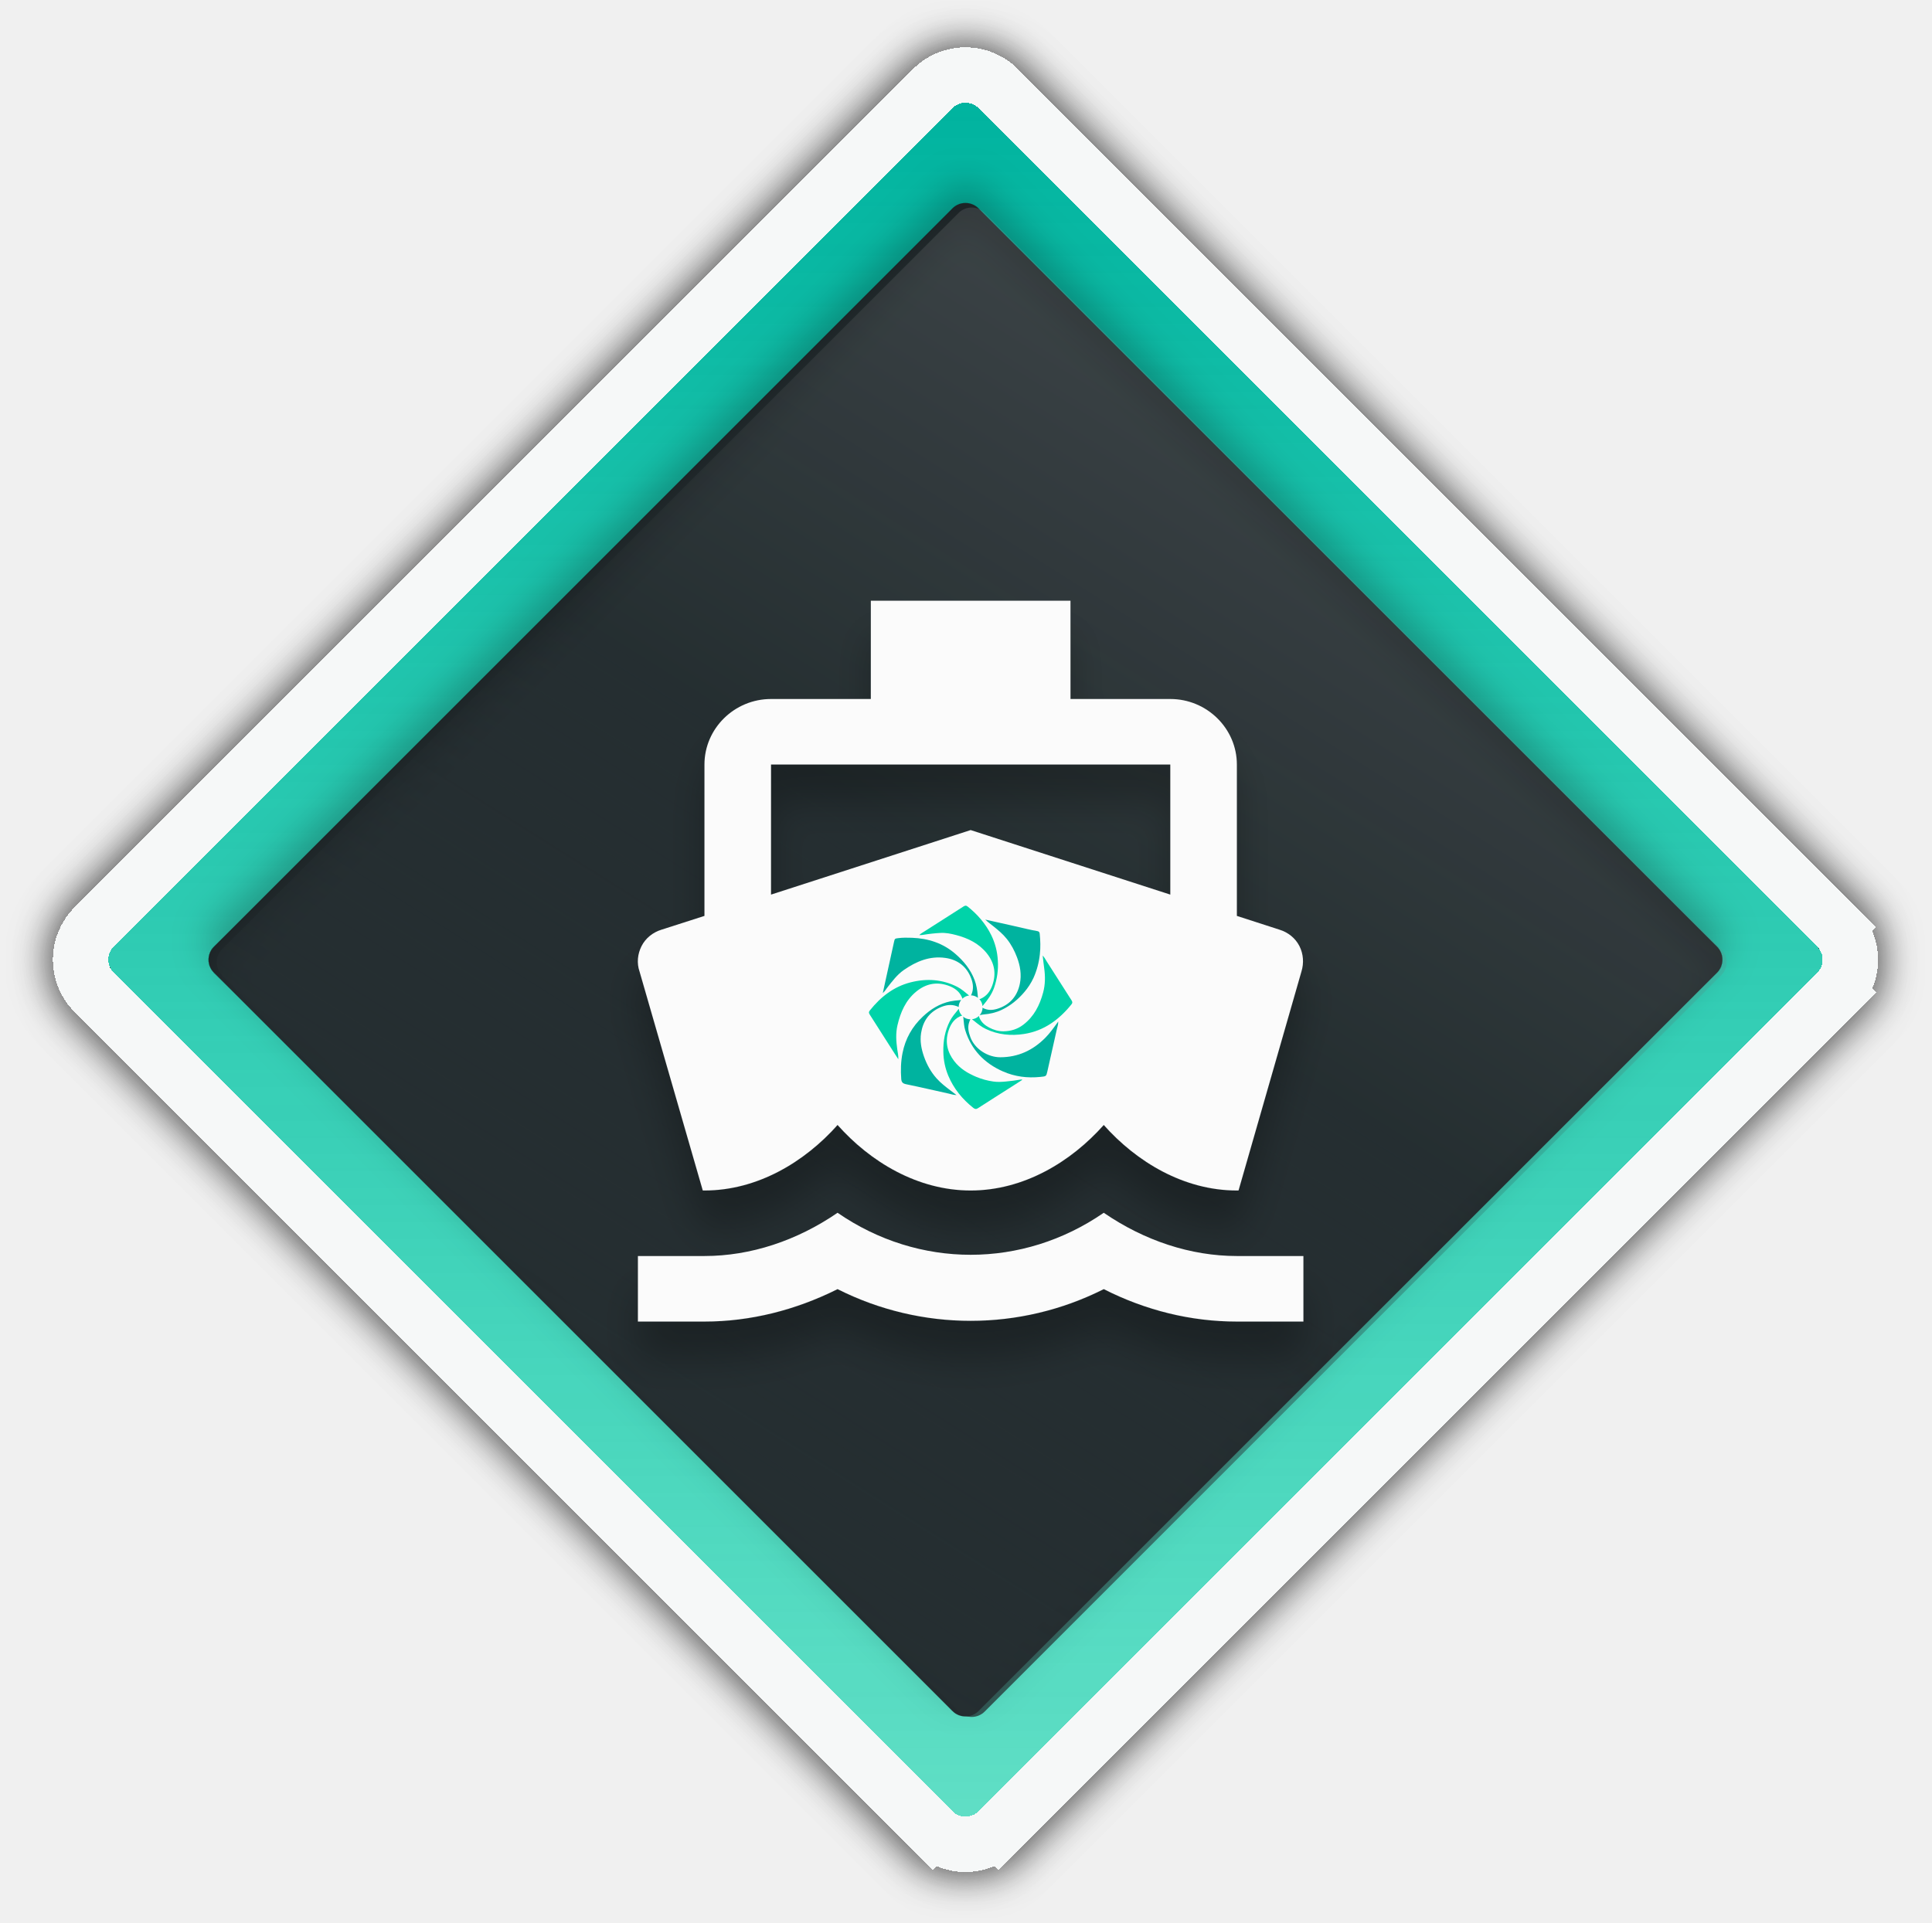
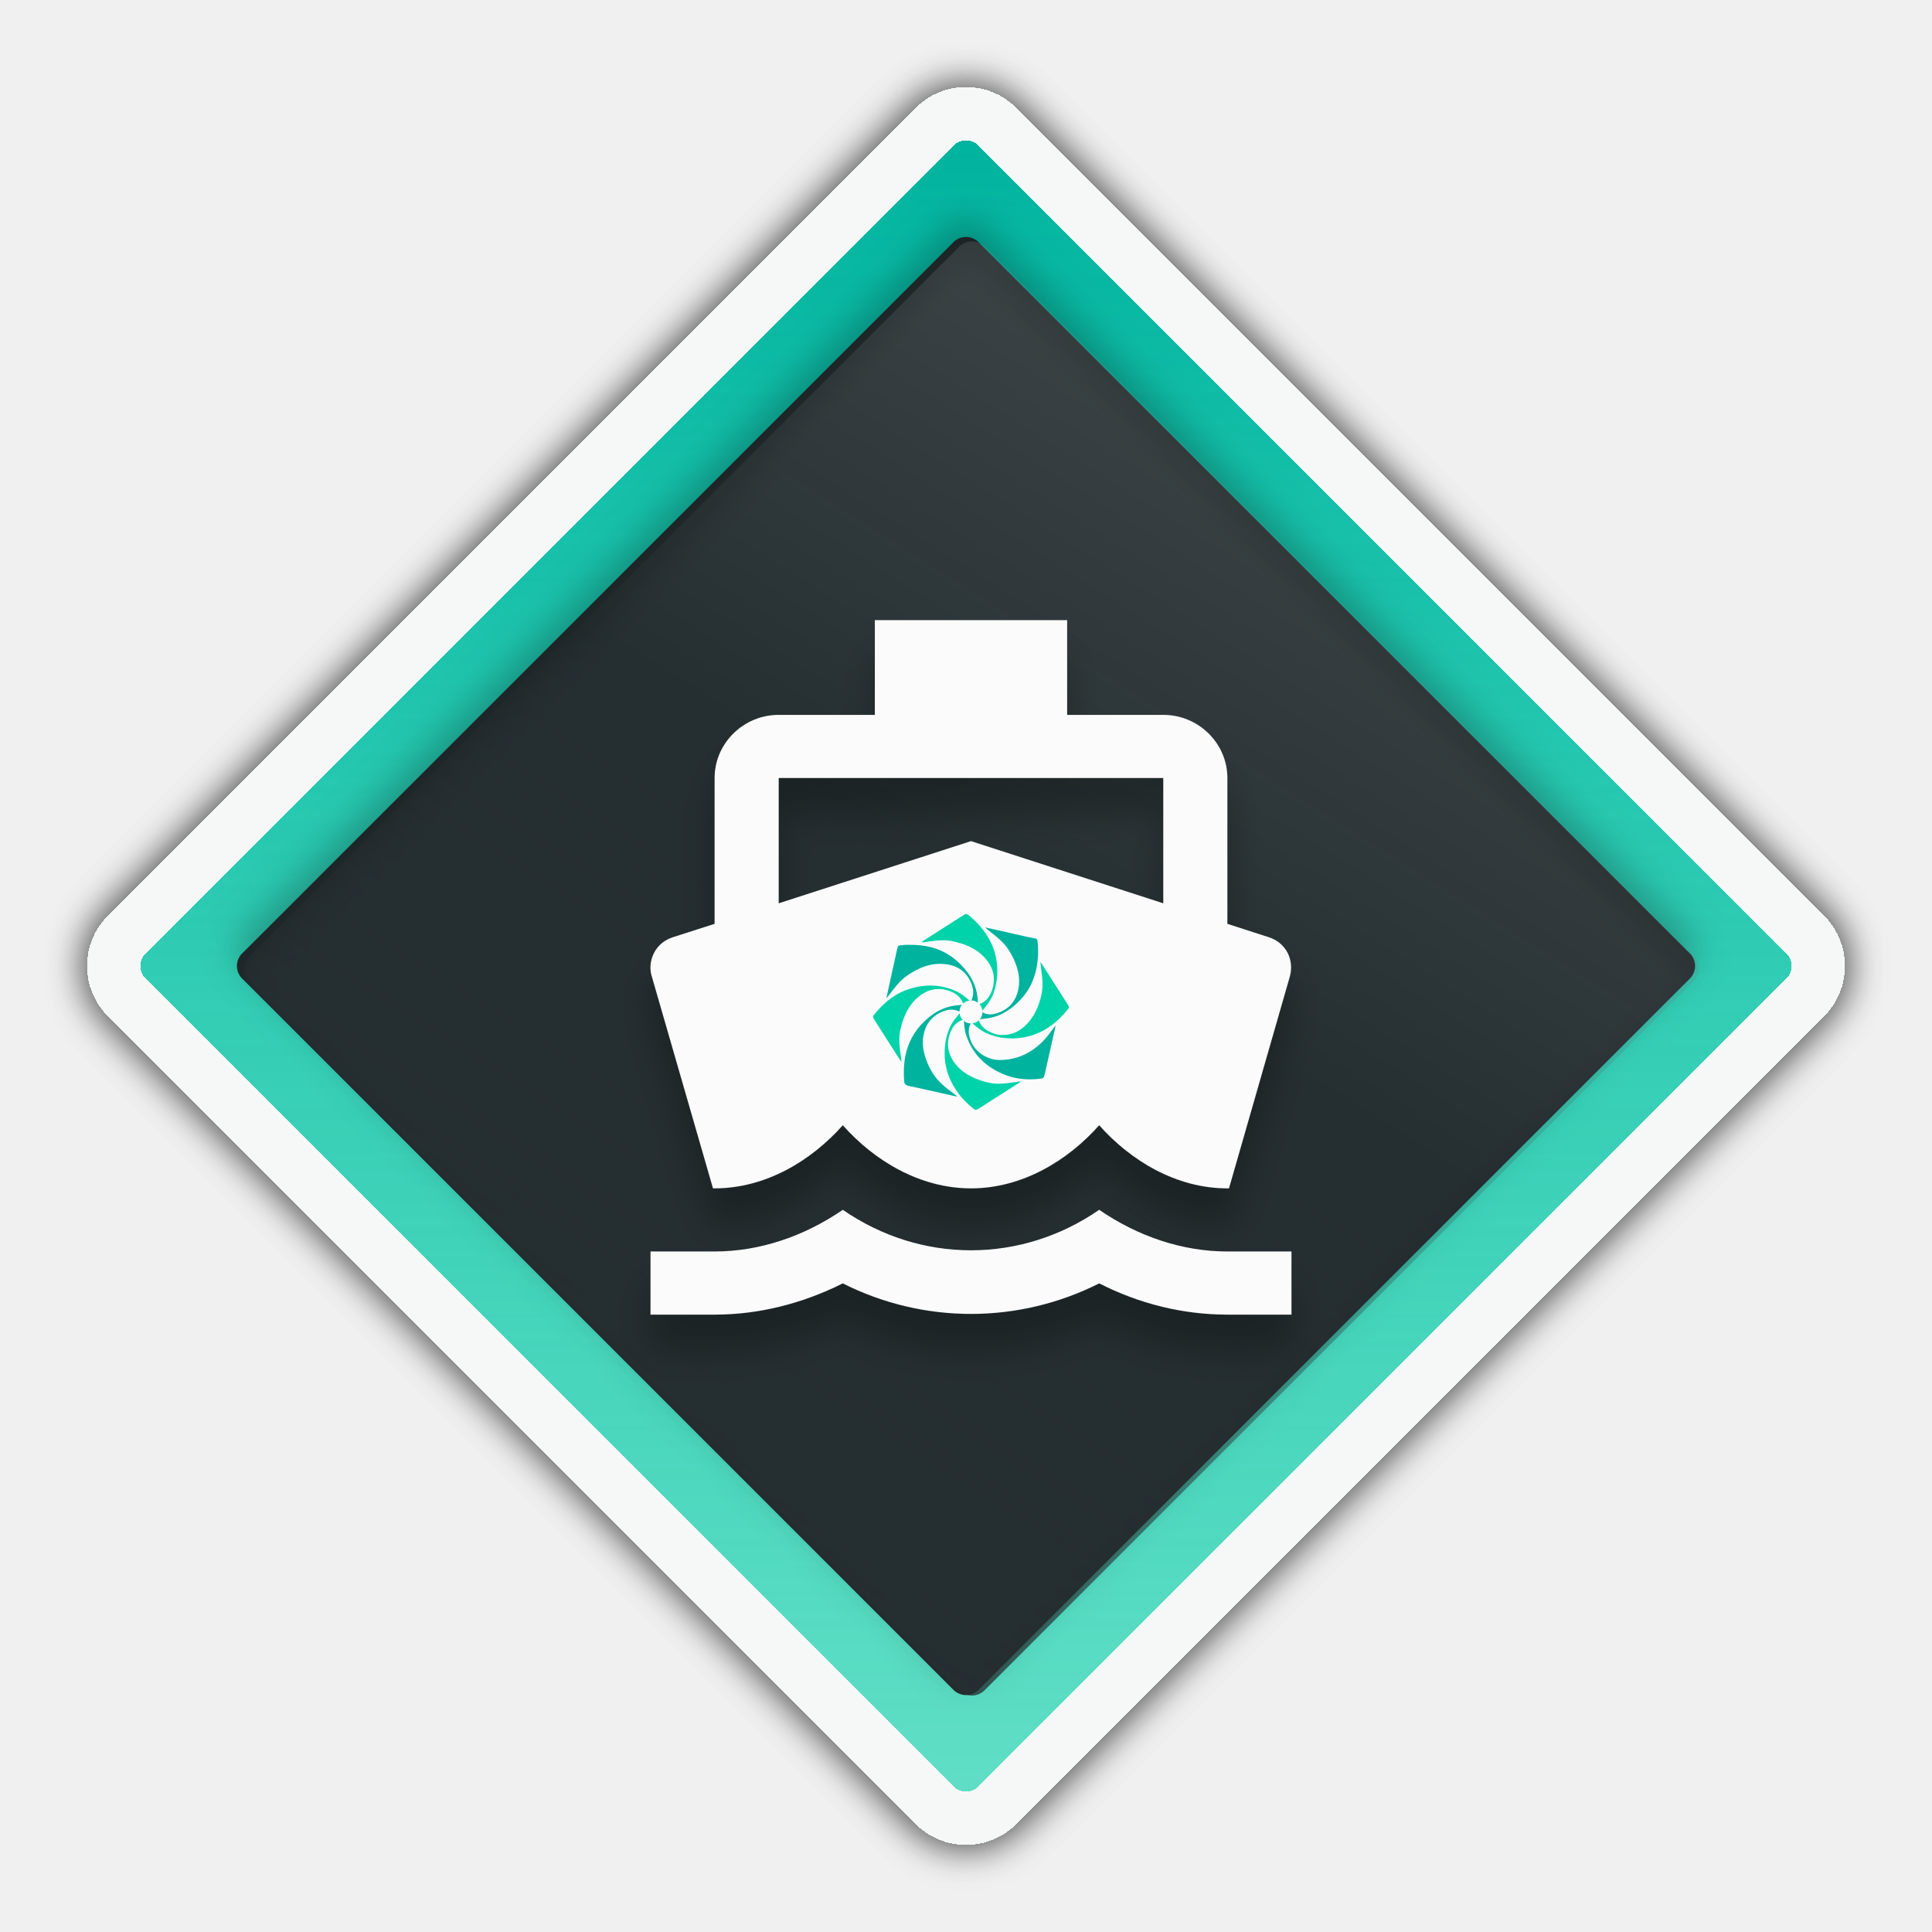
- <svg xmlns="http://www.w3.org/2000/svg" width="209" height="208" viewBox="0 0 209 208" fill="none">
-   <g filter="url(#filter0_dddd_16209_38782)">
-     <path d="M105.857 195.984C105.076 196.765 103.81 196.765 103.029 195.984L12.301 105.256C11.52 104.475 11.52 103.209 12.301 102.427L103.029 11.699C103.81 10.918 105.076 10.918 105.857 11.699L196.586 102.427C197.367 103.209 197.367 104.475 196.586 105.256L105.857 195.984Z" fill="url(#paint0_linear_16209_38782)" shape-rendering="crispEdges" />
-     <path d="M100.908 198.106L103.018 195.995L100.908 198.106C102.86 200.058 106.026 200.058 107.979 198.106L105.863 195.99L107.979 198.106L198.707 107.377L196.602 105.272L198.707 107.377C200.66 105.425 200.66 102.259 198.707 100.306L196.591 102.422L198.707 100.306L107.979 9.578C106.026 7.625 102.86 7.625 100.908 9.578L10.179 100.306C8.227 102.259 8.227 105.425 10.179 107.377L100.908 198.106Z" stroke="#F6F8F8" stroke-width="6" shape-rendering="crispEdges" />
+ <svg xmlns="http://www.w3.org/2000/svg" width="217" height="217" viewBox="0 0 217 217" fill="none">
+   <g filter="url(#filter0_dddd_17940_5113)">
+     <path d="M109.914 200.64C109.133 201.422 107.867 201.422 107.086 200.64L16.357 109.912C15.576 109.131 15.576 107.865 16.357 107.084L107.086 16.355C107.867 15.574 109.133 15.574 109.914 16.355L200.643 107.084C201.424 107.865 201.424 109.131 200.643 109.912L109.914 200.64Z" fill="url(#paint0_linear_17940_5113)" shape-rendering="crispEdges" />
+     <path d="M14.236 112.033L104.964 202.762C106.917 204.714 110.083 204.714 112.036 202.762L202.764 112.033C204.716 110.081 204.716 106.915 202.764 104.962L112.036 14.234C110.083 12.281 106.917 12.281 104.964 14.234L14.236 104.962C12.284 106.915 12.284 110.081 14.236 112.033Z" stroke="#F6F8F8" stroke-width="6" shape-rendering="crispEdges" />
  </g>
-   <g filter="url(#filter1_di_16209_38782)">
-     <path d="M105.857 185.14C105.076 185.922 103.81 185.922 103.029 185.14L23.148 105.259C22.367 104.478 22.367 103.212 23.148 102.431L103.029 22.55C103.81 21.769 105.076 21.769 105.857 22.55L185.739 102.431C186.52 103.212 186.52 104.478 185.739 105.259L105.857 185.14Z" fill="#252E31" />
+   <g filter="url(#filter1_di_17940_5113)">
+     <path d="M109.914 189.797C109.133 190.578 107.867 190.578 107.086 189.797L27.205 109.916C26.424 109.134 26.424 107.868 27.205 107.087L107.086 27.206C107.867 26.425 109.133 26.425 109.914 27.206L189.795 107.087C190.576 107.868 190.576 109.134 189.795 109.916L109.914 189.797Z" fill="#252E31" />
  </g>
-   <path d="M103.699 23.039C104.48 22.258 105.746 22.258 106.527 23.039L186.192 102.704C186.973 103.485 186.973 104.751 186.192 105.532L106.527 185.197C105.746 185.978 104.48 185.978 103.699 185.197L24.034 105.532C23.253 104.751 23.253 103.485 24.034 102.704L103.699 23.039Z" fill="url(#paint1_linear_16209_38782)" />
-   <g filter="url(#filter2_d_16209_38782)">
-     <path d="M133.801 135.909C128.797 135.909 123.794 134.243 119.402 131.229C110.619 137.292 99.389 137.292 90.606 131.229C86.214 134.243 81.211 135.909 76.207 135.909H69.008V143H76.207C81.175 143 86.07 141.759 90.606 139.49C99.677 144.064 110.331 144.064 119.402 139.49C123.938 141.795 128.833 143 133.801 143H141V135.909H133.801ZM76.027 128.818H76.207C81.967 128.818 87.078 125.698 90.606 121.727C94.133 125.698 99.245 128.818 105.004 128.818C110.763 128.818 115.875 125.698 119.402 121.727C122.93 125.698 128.041 128.818 133.801 128.818H133.981L140.784 105.135C141.072 104.213 141 103.22 140.568 102.369C140.136 101.518 139.344 100.88 138.408 100.596L133.801 99.107V82.727C133.801 78.827 130.561 75.636 126.602 75.636H115.803V65H94.205V75.636H83.407C79.447 75.636 76.207 78.827 76.207 82.727V99.107L71.564 100.596C70.628 100.88 69.836 101.518 69.404 102.369C68.972 103.22 68.864 104.213 69.188 105.135L76.027 128.818ZM83.407 82.727H126.602V96.803L105.004 89.818L83.407 96.803V82.727Z" fill="#FBFBFB" />
+   <path d="M107.756 27.695C108.537 26.914 109.803 26.914 110.584 27.695L190.249 107.36C191.03 108.141 191.03 109.408 190.249 110.189L110.584 189.853C109.803 190.634 108.537 190.634 107.756 189.853L28.091 110.189C27.31 109.408 27.31 108.141 28.091 107.36L107.756 27.695Z" fill="url(#paint1_linear_17940_5113)" />
+   <g filter="url(#filter2_d_17940_5113)">
+     <path d="M137.857 140.565C132.854 140.565 127.851 138.899 123.459 135.885C114.676 141.948 103.445 141.948 94.662 135.885C90.271 138.899 85.268 140.565 80.264 140.565H73.065V147.656H80.264C85.232 147.656 90.127 146.415 94.662 144.146C103.733 148.72 114.388 148.72 123.459 144.146C127.995 146.451 132.89 147.656 137.857 147.656H145.057V140.565H137.857ZM80.084 133.474H80.264C86.023 133.474 91.135 130.354 94.662 126.384C98.19 130.354 103.302 133.474 109.061 133.474C114.82 133.474 119.932 130.354 123.459 126.384C126.987 130.354 132.098 133.474 137.857 133.474H138.037L144.841 109.791C145.129 108.869 145.057 107.876 144.625 107.025C144.193 106.174 143.401 105.536 142.465 105.253L137.857 103.764V87.383C137.857 83.484 134.618 80.293 130.658 80.293H119.86V69.656H98.262V80.293H87.463C83.504 80.293 80.264 83.484 80.264 87.383V103.764L75.621 105.253C74.685 105.536 73.893 106.174 73.461 107.025C73.029 107.876 72.921 108.869 73.245 109.791L80.084 133.474ZM87.463 87.383H130.658V101.459L109.061 94.474L87.463 101.459V87.383Z" fill="#FBFBFB" />
  </g>
-   <g clip-path="url(#clip0_16209_38782)">
-     <path d="M108.913 101.596C109.395 102.197 109.748 102.871 110.018 103.588C110.366 104.511 110.525 105.472 110.326 106.446C110.059 107.754 109.295 108.675 108.016 109.117C107.52 109.289 107.004 109.358 106.492 109.143C106.421 109.118 106.355 109.082 106.295 109.036C106.288 109.341 106.173 109.634 105.971 109.862C106.038 109.832 106.109 109.812 106.182 109.802C106.253 109.789 106.327 109.779 106.396 109.772C107.08 109.716 107.738 109.571 108.363 109.272C109.327 108.81 110.135 108.151 110.821 107.336C111.213 106.879 111.542 106.37 111.797 105.824C112.159 105.019 112.391 104.162 112.486 103.284C112.574 102.528 112.55 101.785 112.474 101.036C112.456 100.855 112.378 100.78 112.216 100.751C111.798 100.677 111.38 100.593 110.97 100.494C109.896 100.233 108.814 100.011 107.738 99.763C107.355 99.673 106.971 99.593 106.587 99.508C106.869 99.776 107.171 99.997 107.464 100.231C107.983 100.645 108.495 101.071 108.913 101.596Z" fill="#00B39F" />
-     <path d="M97.093 110.909C97.422 109.524 97.966 108.253 99.091 107.316C100.115 106.463 101.275 106.197 102.553 106.641C103.198 106.864 103.751 107.225 104.045 107.882C104.074 107.94 104.095 108.002 104.107 108.066C104.307 107.874 104.564 107.752 104.839 107.718C104.822 107.707 104.805 107.695 104.786 107.679C104.393 107.363 104.02 107.019 103.564 106.787C101.944 105.961 100.242 105.854 98.512 106.295C96.678 106.761 95.26 107.875 94.096 109.34C93.966 109.505 93.976 109.611 94.084 109.777C94.986 111.182 95.88 112.592 96.776 114C96.895 114.187 97.017 114.37 97.18 114.616C97.197 114.201 97.109 113.869 97.063 113.535C96.94 112.657 96.885 111.782 97.093 110.909Z" fill="#00D3A9" />
-     <path d="M99.854 101.157C100.477 101.053 101.106 100.983 101.737 100.949C102.309 100.917 102.868 101.03 103.424 101.175C104.734 101.518 105.908 102.091 106.77 103.177C107.592 104.212 107.79 105.374 107.348 106.619C107.123 107.255 106.741 107.784 106.09 108.071C106.045 108.093 105.996 108.106 105.946 108.11C106.141 108.318 106.262 108.584 106.289 108.868C106.319 108.821 106.352 108.776 106.389 108.735C106.866 108.167 107.298 107.571 107.545 106.86C107.87 105.928 108.006 104.94 107.944 103.954C107.897 102.99 107.653 102.046 107.229 101.18C106.621 99.951 105.745 98.941 104.675 98.09C104.515 97.963 104.4 97.978 104.233 98.085C102.856 98.971 101.47 99.845 100.092 100.727C99.878 100.864 99.648 100.983 99.442 101.177C99.58 101.186 99.718 101.179 99.854 101.157Z" fill="#00D3A9" />
-     <path d="M95.983 106.864C96.525 106.178 97.043 105.468 97.772 104.961C99.121 104.024 100.578 103.418 102.254 103.651C103.603 103.84 104.579 104.577 105.066 105.878C105.275 106.437 105.341 107.015 105.096 107.592C105.08 107.631 105.06 107.668 105.036 107.702C105.314 107.709 105.581 107.806 105.799 107.977C105.793 107.958 105.789 107.939 105.785 107.919C105.773 107.849 105.772 107.775 105.767 107.704C105.724 107.135 105.631 106.577 105.426 106.038C104.993 104.896 104.251 103.99 103.336 103.202C101.986 102.039 100.396 101.54 98.65 101.473C98.154 101.455 97.657 101.449 97.16 101.514C96.818 101.559 96.792 101.563 96.718 101.9C96.4 103.357 96.08 104.813 95.758 106.269C95.675 106.648 95.594 107.028 95.5 107.461C95.72 107.262 95.836 107.049 95.983 106.864Z" fill="#00B39F" />
-     <path d="M115.919 108.244C115.013 106.832 114.117 105.414 113.212 104.002C113.092 103.815 112.997 103.606 112.796 103.398C112.853 103.891 112.895 104.32 112.956 104.746C113.082 105.635 113.081 106.517 112.846 107.391C112.477 108.766 111.863 109.987 110.707 110.875C110.074 111.363 109.342 111.584 108.555 111.594C108.003 111.601 107.478 111.441 106.99 111.18C106.564 110.951 106.202 110.654 105.987 110.207C105.92 110.066 105.891 109.98 105.912 109.923C105.705 110.13 105.433 110.26 105.141 110.292C105.217 110.341 105.29 110.395 105.358 110.454C105.763 110.783 106.167 111.112 106.643 111.339C107.969 111.97 109.37 112.104 110.796 111.879C112.947 111.541 114.577 110.331 115.914 108.67C116.036 108.517 116.021 108.402 115.919 108.244Z" fill="#00D3A9" />
-     <path d="M113.068 112.307C111.736 113.648 110.137 114.397 108.214 114.403C106.872 114.406 105.452 113.525 104.975 112.232C104.778 111.697 104.647 111.154 104.85 110.589C104.904 110.44 104.94 110.345 104.981 110.297C104.69 110.294 104.408 110.192 104.182 110.008C104.206 110.08 104.221 110.155 104.225 110.231C104.268 110.645 104.29 111.065 104.413 111.464C105.074 113.596 106.494 115.054 108.5 115.937C109.782 116.502 111.146 116.674 112.548 116.528C113.175 116.463 113.178 116.474 113.303 115.925C113.647 114.408 113.993 112.892 114.327 111.373C114.383 111.118 114.484 110.865 114.479 110.535C114.401 110.642 114.358 110.698 114.318 110.755C113.929 111.293 113.536 111.837 113.068 112.307Z" fill="#00B39F" />
-     <path d="M101.315 116.685C100.703 115.998 100.265 115.204 99.961 114.343C99.672 113.52 99.502 112.673 99.64 111.791C99.841 110.51 100.49 109.553 101.687 109.018C102.265 108.758 102.877 108.635 103.508 108.877C103.577 108.9 103.643 108.931 103.705 108.97C103.71 108.692 103.806 108.423 103.976 108.203C103.925 108.213 103.874 108.22 103.822 108.223C103.478 108.245 103.137 108.288 102.799 108.354C101.631 108.602 100.662 109.213 99.811 110.019C98.675 111.091 97.943 112.394 97.636 113.933C97.45 114.868 97.424 115.805 97.495 116.753C97.522 117.118 97.673 117.249 98.039 117.323C99.569 117.634 101.089 117.998 102.615 118.33C102.875 118.387 103.13 118.484 103.474 118.494C103.224 118.301 103.03 118.154 102.835 118.006C102.3 117.598 101.764 117.189 101.315 116.685Z" fill="#00B39F" />
-     <path d="M110.439 116.812C109.895 116.909 109.347 116.975 108.8 117.028C108.352 117.072 107.896 117.094 107.456 117.028C106.82 116.939 106.198 116.768 105.605 116.521C104.682 116.135 103.846 115.624 103.226 114.819C102.477 113.846 102.224 112.762 102.593 111.579C102.802 110.909 103.146 110.312 103.823 109.987C103.944 109.93 104.027 109.903 104.085 109.911C103.882 109.708 103.752 109.442 103.717 109.156C103.687 109.2 103.655 109.241 103.621 109.281C103.309 109.658 102.99 110.03 102.764 110.469C102.219 111.53 102.02 112.658 102.05 113.845C102.066 114.721 102.246 115.586 102.582 116.395C103.168 117.794 104.101 118.933 105.284 119.875C105.469 120.023 105.602 120.038 105.808 119.904C107 119.132 108.202 118.374 109.4 117.611C109.797 117.358 110.192 117.104 110.593 116.846C110.573 116.827 110.548 116.813 110.521 116.807C110.493 116.801 110.465 116.803 110.439 116.812Z" fill="#00D3A9" />
+   <g clip-path="url(#clip0_17940_5113)">
+     <path d="M112.97 106.252C113.452 106.853 113.804 107.528 114.074 108.244C114.423 109.168 114.582 110.128 114.383 111.103C114.116 112.41 113.351 113.331 112.073 113.774C111.577 113.945 111.061 114.015 110.548 113.8C110.478 113.775 110.411 113.739 110.352 113.693C110.345 113.998 110.23 114.29 110.028 114.518C110.095 114.488 110.166 114.468 110.239 114.458C110.309 114.445 110.384 114.435 110.452 114.429C111.136 114.372 111.795 114.227 112.42 113.928C113.384 113.466 114.191 112.807 114.878 111.992C115.27 111.535 115.599 111.026 115.854 110.48C116.216 109.675 116.448 108.818 116.542 107.941C116.631 107.184 116.607 106.442 116.531 105.692C116.513 105.511 116.435 105.436 116.272 105.407C115.855 105.333 115.437 105.25 115.027 105.15C113.953 104.889 112.87 104.668 111.795 104.419C111.412 104.329 111.028 104.249 110.644 104.164C110.926 104.433 111.228 104.654 111.52 104.888C112.039 105.301 112.551 105.727 112.97 106.252Z" fill="#00B39F" />
+     <path d="M101.149 115.565C101.479 114.18 102.023 112.909 103.148 111.972C104.172 111.119 105.332 110.853 106.61 111.297C107.255 111.52 107.808 111.882 108.102 112.538C108.131 112.596 108.152 112.658 108.164 112.722C108.364 112.53 108.621 112.408 108.896 112.375C108.879 112.363 108.862 112.351 108.842 112.335C108.45 112.02 108.077 111.676 107.621 111.443C106.001 110.617 104.298 110.51 102.569 110.951C100.734 111.418 99.317 112.531 98.153 113.997C98.023 114.161 98.033 114.267 98.141 114.434C99.043 115.838 99.936 117.248 100.833 118.657C100.951 118.843 101.074 119.027 101.237 119.273C101.254 118.857 101.166 118.525 101.12 118.191C100.997 117.313 100.942 116.438 101.149 115.565Z" fill="#00D3A9" />
+     <path d="M103.911 105.813C104.534 105.709 105.163 105.639 105.794 105.605C106.366 105.574 106.925 105.687 107.48 105.831C108.79 106.174 109.965 106.748 110.827 107.833C111.649 108.868 111.846 110.03 111.405 111.275C111.179 111.912 110.798 112.44 110.147 112.727C110.102 112.749 110.053 112.763 110.002 112.766C110.198 112.974 110.318 113.241 110.346 113.525C110.375 113.477 110.409 113.433 110.445 113.391C110.922 112.823 111.354 112.228 111.602 111.517C111.927 110.584 112.062 109.596 112.001 108.61C111.953 107.647 111.71 106.703 111.286 105.836C110.678 104.608 109.801 103.597 108.732 102.746C108.572 102.62 108.456 102.635 108.29 102.742C106.913 103.628 105.527 104.501 104.149 105.383C103.935 105.52 103.705 105.639 103.499 105.834C103.636 105.842 103.775 105.836 103.911 105.813Z" fill="#00D3A9" />
+     <path d="M100.039 111.52C100.582 110.834 101.1 110.125 101.828 109.617C103.178 108.681 104.635 108.074 106.31 108.307C107.66 108.496 108.635 109.233 109.123 110.534C109.332 111.093 109.397 111.671 109.152 112.248C109.137 112.287 109.117 112.324 109.093 112.359C109.37 112.366 109.638 112.462 109.856 112.634C109.85 112.615 109.846 112.595 109.842 112.576C109.83 112.505 109.829 112.431 109.823 112.361C109.78 111.791 109.687 111.233 109.483 110.695C109.049 109.553 108.308 108.646 107.392 107.858C106.043 106.695 104.453 106.196 102.706 106.13C102.211 106.111 101.714 106.106 101.217 106.171C100.875 106.216 100.849 106.219 100.775 106.557C100.456 108.013 100.137 109.469 99.815 110.925C99.732 111.304 99.65 111.684 99.557 112.117C99.777 111.918 99.893 111.706 100.039 111.52Z" fill="#00B39F" />
+     <path d="M119.976 112.9C119.07 111.489 118.174 110.071 117.269 108.659C117.149 108.471 117.054 108.262 116.852 108.055C116.91 108.547 116.952 108.976 117.013 109.402C117.139 110.292 117.138 111.173 116.903 112.048C116.534 113.422 115.92 114.643 114.764 115.531C114.131 116.019 113.399 116.24 112.612 116.25C112.06 116.257 111.535 116.098 111.047 115.836C110.621 115.607 110.258 115.31 110.044 114.863C109.976 114.722 109.947 114.637 109.969 114.579C109.761 114.786 109.489 114.916 109.198 114.948C109.274 114.997 109.347 115.051 109.415 115.11C109.82 115.439 110.224 115.769 110.7 115.995C112.026 116.626 113.427 116.76 114.853 116.535C117.004 116.197 118.634 114.987 119.971 113.326C120.092 113.173 120.078 113.058 119.976 112.9Z" fill="#00D3A9" />
+     <path d="M117.125 116.964C115.792 118.305 114.193 119.054 112.271 119.059C110.929 119.063 109.508 118.181 109.032 116.888C108.835 116.353 108.703 115.81 108.906 115.246C108.96 115.096 108.997 115.001 109.038 114.953C108.746 114.95 108.465 114.848 108.238 114.664C108.263 114.736 108.278 114.811 108.282 114.887C108.325 115.301 108.346 115.721 108.47 116.121C109.13 118.252 110.55 119.71 112.557 120.594C113.839 121.158 115.203 121.33 116.605 121.184C117.232 121.119 117.235 121.13 117.36 120.581C117.704 119.065 118.05 117.548 118.383 116.029C118.439 115.774 118.541 115.521 118.536 115.191C118.458 115.298 118.415 115.354 118.374 115.411C117.985 115.949 117.593 116.493 117.125 116.964Z" fill="#00B39F" />
+     <path d="M105.371 121.341C104.76 120.654 104.322 119.861 104.018 118.999C103.729 118.176 103.559 117.329 103.697 116.448C103.897 115.167 104.547 114.209 105.743 113.674C106.322 113.415 106.934 113.292 107.565 113.534C107.634 113.557 107.7 113.588 107.762 113.626C107.767 113.348 107.862 113.079 108.033 112.859C107.982 112.87 107.93 112.876 107.878 112.88C107.535 112.901 107.193 112.944 106.856 113.01C105.688 113.258 104.719 113.869 103.868 114.675C102.732 115.747 102 117.05 101.693 118.589C101.507 119.524 101.48 120.462 101.551 121.409C101.578 121.774 101.73 121.905 102.096 121.979C103.626 122.29 105.146 122.655 106.672 122.986C106.932 123.043 107.187 123.14 107.531 123.15C107.281 122.957 107.087 122.81 106.892 122.662C106.357 122.254 105.821 121.846 105.371 121.341Z" fill="#00B39F" />
+     <path d="M114.496 121.469C113.951 121.565 113.404 121.632 112.857 121.685C112.408 121.728 111.953 121.75 111.512 121.685C110.876 121.595 110.255 121.424 109.662 121.177C108.739 120.791 107.903 120.281 107.282 119.475C106.533 118.502 106.281 117.418 106.649 116.235C106.859 115.566 107.202 114.968 107.88 114.644C108 114.586 108.083 114.559 108.142 114.567C107.939 114.364 107.809 114.098 107.774 113.812C107.744 113.856 107.712 113.897 107.677 113.937C107.366 114.314 107.047 114.686 106.821 115.125C106.276 116.186 106.077 117.315 106.106 118.501C106.122 119.377 106.303 120.242 106.639 121.051C107.225 122.45 108.157 123.589 109.341 124.531C109.525 124.679 109.658 124.694 109.865 124.56C111.056 123.788 112.259 123.03 113.457 122.267C113.854 122.015 114.248 121.76 114.649 121.502C114.63 121.483 114.605 121.469 114.577 121.463C114.55 121.457 114.522 121.459 114.496 121.469Z" fill="#00D3A9" />
  </g>
  <defs>
-     <filter id="filter0_dddd_16209_38782" x="0.715" y="0.117" width="207.457" height="207.453" filterUnits="userSpaceOnUse" color-interpolation-filters="sRGB">
+     <filter id="filter0_dddd_17940_5113" x="4.772" y="4.773" width="207.457" height="207.453" filterUnits="userSpaceOnUse" color-interpolation-filters="sRGB">
      <feFlood flood-opacity="0" result="BackgroundImageFix" />
      <feColorMatrix in="SourceAlpha" type="matrix" values="0 0 0 0 0 0 0 0 0 0 0 0 0 0 0 0 0 0 127 0" result="hardAlpha" />
      <feOffset dy="1" />
      <feGaussianBlur stdDeviation="2" />
      <feComposite in2="hardAlpha" operator="out" />
      <feColorMatrix type="matrix" values="0 0 0 0 0 0 0 0 0 0 0 0 0 0 0 0 0 0 0.25 0" />
-       <feBlend mode="normal" in2="BackgroundImageFix" result="effect1_dropShadow_16209_38782" />
+       <feBlend mode="normal" in2="BackgroundImageFix" result="effect1_dropShadow_17940_5113" />
      <feColorMatrix in="SourceAlpha" type="matrix" values="0 0 0 0 0 0 0 0 0 0 0 0 0 0 0 0 0 0 127 0" result="hardAlpha" />
      <feOffset dy="-1" />
      <feGaussianBlur stdDeviation="2" />
      <feComposite in2="hardAlpha" operator="out" />
      <feColorMatrix type="matrix" values="0 0 0 0 0 0 0 0 0 0 0 0 0 0 0 0 0 0 0.25 0" />
-       <feBlend mode="normal" in2="effect1_dropShadow_16209_38782" result="effect2_dropShadow_16209_38782" />
+       <feBlend mode="normal" in2="effect1_dropShadow_17940_5113" result="effect2_dropShadow_17940_5113" />
      <feColorMatrix in="SourceAlpha" type="matrix" values="0 0 0 0 0 0 0 0 0 0 0 0 0 0 0 0 0 0 127 0" result="hardAlpha" />
      <feOffset dx="-1" />
      <feGaussianBlur stdDeviation="2" />
      <feComposite in2="hardAlpha" operator="out" />
      <feColorMatrix type="matrix" values="0 0 0 0 0 0 0 0 0 0 0 0 0 0 0 0 0 0 0.25 0" />
-       <feBlend mode="normal" in2="effect2_dropShadow_16209_38782" result="effect3_dropShadow_16209_38782" />
+       <feBlend mode="normal" in2="effect2_dropShadow_17940_5113" result="effect3_dropShadow_17940_5113" />
      <feColorMatrix in="SourceAlpha" type="matrix" values="0 0 0 0 0 0 0 0 0 0 0 0 0 0 0 0 0 0 127 0" result="hardAlpha" />
      <feOffset dx="1" />
      <feGaussianBlur stdDeviation="2" />
      <feComposite in2="hardAlpha" operator="out" />
      <feColorMatrix type="matrix" values="0 0 0 0 0 0 0 0 0 0 0 0 0 0 0 0 0 0 0.25 0" />
-       <feBlend mode="normal" in2="effect3_dropShadow_16209_38782" result="effect4_dropShadow_16209_38782" />
-       <feBlend mode="normal" in="SourceGraphic" in2="effect4_dropShadow_16209_38782" result="shape" />
+       <feBlend mode="normal" in2="effect3_dropShadow_17940_5113" result="effect4_dropShadow_17940_5113" />
+       <feBlend mode="normal" in="SourceGraphic" in2="effect4_dropShadow_17940_5113" result="shape" />
    </filter>
-     <filter id="filter1_di_16209_38782" x="18.562" y="15.961" width="171.762" height="171.766" filterUnits="userSpaceOnUse" color-interpolation-filters="sRGB">
+     <filter id="filter1_di_17940_5113" x="22.619" y="20.617" width="171.762" height="171.766" filterUnits="userSpaceOnUse" color-interpolation-filters="sRGB">
      <feFlood flood-opacity="0" result="BackgroundImageFix" />
      <feColorMatrix in="SourceAlpha" type="matrix" values="0 0 0 0 0 0 0 0 0 0 0 0 0 0 0 0 0 0 127 0" result="hardAlpha" />
      <feOffset dy="-2" />
      <feGaussianBlur stdDeviation="2" />
      <feComposite in2="hardAlpha" operator="out" />
      <feColorMatrix type="matrix" values="0 0 0 0 0 0 0 0 0 0 0 0 0 0 0 0 0 0 0.25 0" />
-       <feBlend mode="normal" in2="BackgroundImageFix" result="effect1_dropShadow_16209_38782" />
-       <feBlend mode="normal" in="SourceGraphic" in2="effect1_dropShadow_16209_38782" result="shape" />
+       <feBlend mode="normal" in2="BackgroundImageFix" result="effect1_dropShadow_17940_5113" />
+       <feBlend mode="normal" in="SourceGraphic" in2="effect1_dropShadow_17940_5113" result="shape" />
      <feColorMatrix in="SourceAlpha" type="matrix" values="0 0 0 0 0 0 0 0 0 0 0 0 0 0 0 0 0 0 127 0" result="hardAlpha" />
      <feOffset dy="2" />
      <feGaussianBlur stdDeviation="2" />
      <feComposite in2="hardAlpha" operator="arithmetic" k2="-1" k3="1" />
      <feColorMatrix type="matrix" values="0 0 0 0 0 0 0 0 0 0 0 0 0 0 0 0 0 0 0.25 0" />
-       <feBlend mode="normal" in2="shape" result="effect2_innerShadow_16209_38782" />
+       <feBlend mode="normal" in2="shape" result="effect2_innerShadow_17940_5113" />
    </filter>
-     <filter id="filter2_d_16209_38782" x="65" y="65" width="80" height="86" filterUnits="userSpaceOnUse" color-interpolation-filters="sRGB">
+     <filter id="filter2_d_17940_5113" x="69.057" y="69.656" width="80" height="86" filterUnits="userSpaceOnUse" color-interpolation-filters="sRGB">
      <feFlood flood-opacity="0" result="BackgroundImageFix" />
      <feColorMatrix in="SourceAlpha" type="matrix" values="0 0 0 0 0 0 0 0 0 0 0 0 0 0 0 0 0 0 127 0" result="hardAlpha" />
      <feOffset dy="4" />
      <feGaussianBlur stdDeviation="2" />
      <feComposite in2="hardAlpha" operator="out" />
      <feColorMatrix type="matrix" values="0 0 0 0 0 0 0 0 0 0 0 0 0 0 0 0 0 0 0.25 0" />
-       <feBlend mode="normal" in2="BackgroundImageFix" result="effect1_dropShadow_16209_38782" />
-       <feBlend mode="normal" in="SourceGraphic" in2="effect1_dropShadow_16209_38782" result="shape" />
+       <feBlend mode="normal" in2="BackgroundImageFix" result="effect1_dropShadow_17940_5113" />
+       <feBlend mode="normal" in="SourceGraphic" in2="effect1_dropShadow_17940_5113" result="shape" />
    </filter>
-     <linearGradient id="paint0_linear_16209_38782" x1="104.443" y1="197.398" x2="104.443" y2="10.285" gradientUnits="userSpaceOnUse">
+     <linearGradient id="paint0_linear_17940_5113" x1="108.5" y1="202.055" x2="108.5" y2="14.941" gradientUnits="userSpaceOnUse">
      <stop stop-color="#00D3A9" stop-opacity="0.6" />
      <stop offset="1" stop-color="#00B39F" />
    </linearGradient>
-     <linearGradient id="paint1_linear_16209_38782" x1="163.753" y1="13.177" x2="54.425" y2="186.611" gradientUnits="userSpaceOnUse">
+     <linearGradient id="paint1_linear_17940_5113" x1="167.81" y1="17.833" x2="58.481" y2="191.268" gradientUnits="userSpaceOnUse">
      <stop stop-color="white" stop-opacity="0.17" />
      <stop offset="0.486" stop-color="#252E31" stop-opacity="0.16" />
      <stop offset="1" stop-color="#252E31" />
    </linearGradient>
-     <clipPath id="clip0_16209_38782">
-       <rect width="22" height="22" fill="white" transform="translate(94 98)" />
+     <clipPath id="clip0_17940_5113">
+       <rect width="22" height="22" fill="white" transform="translate(98.0568 102.656)" />
    </clipPath>
  </defs>
</svg>
